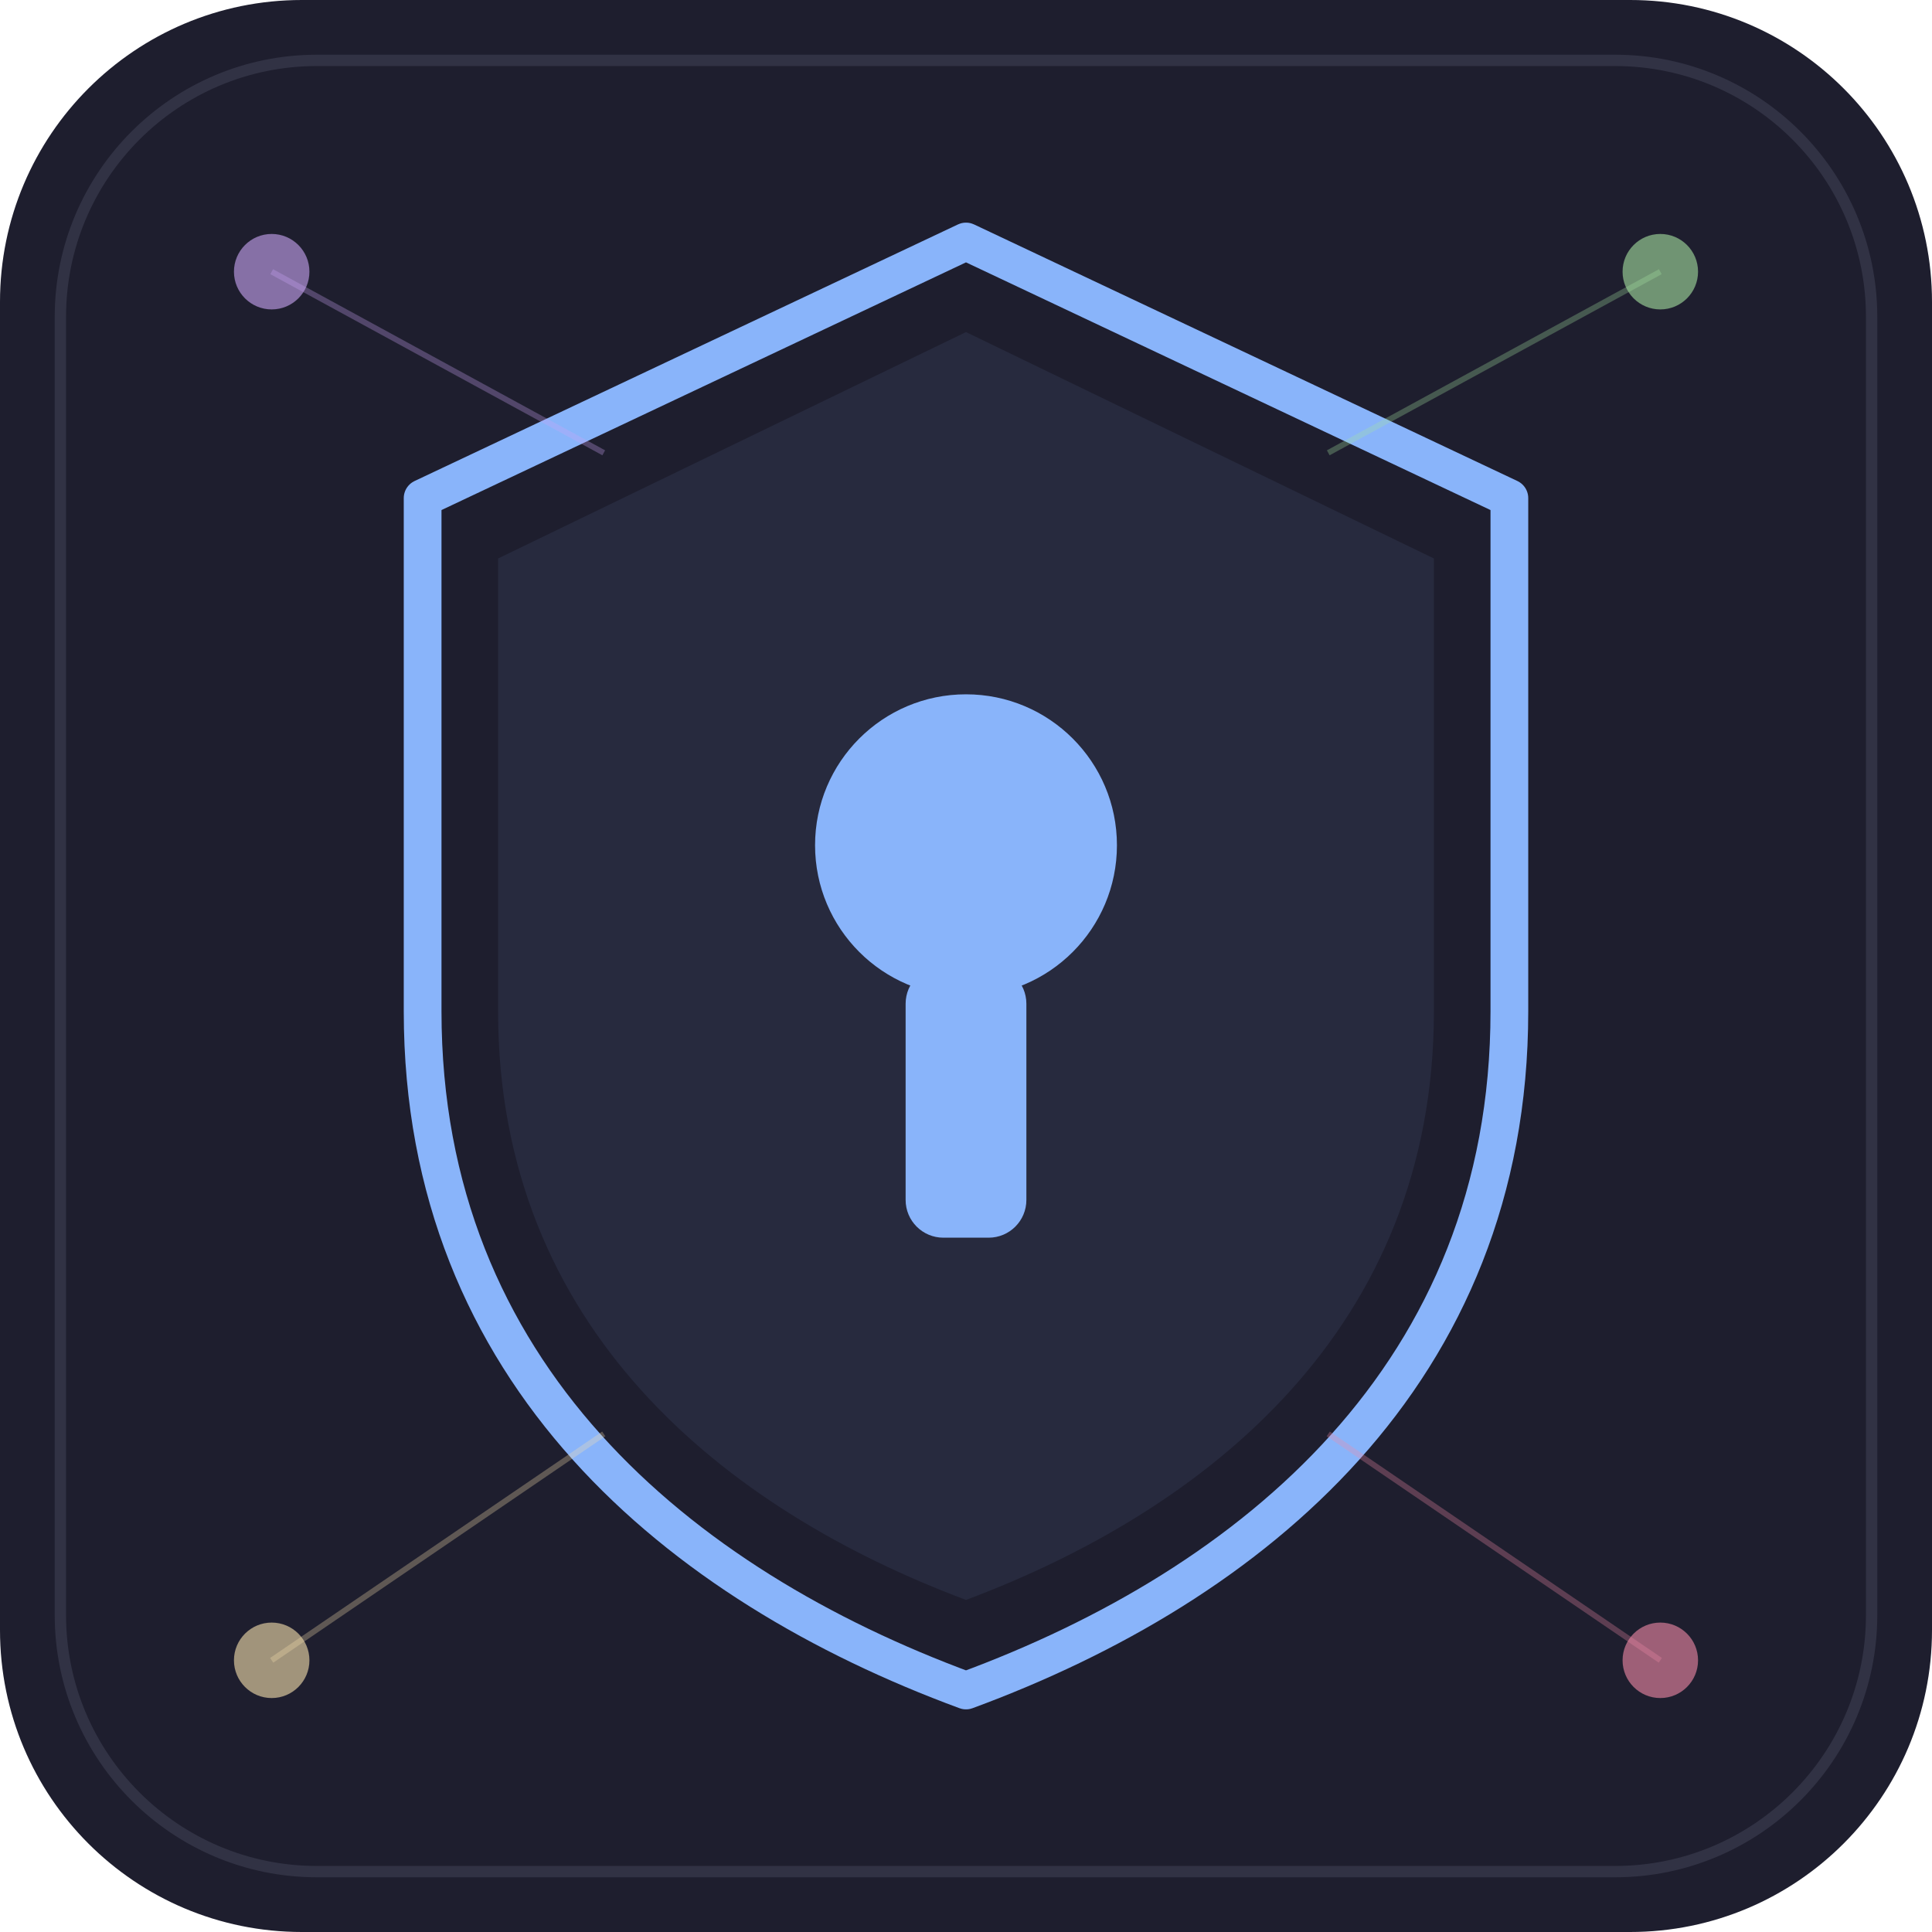
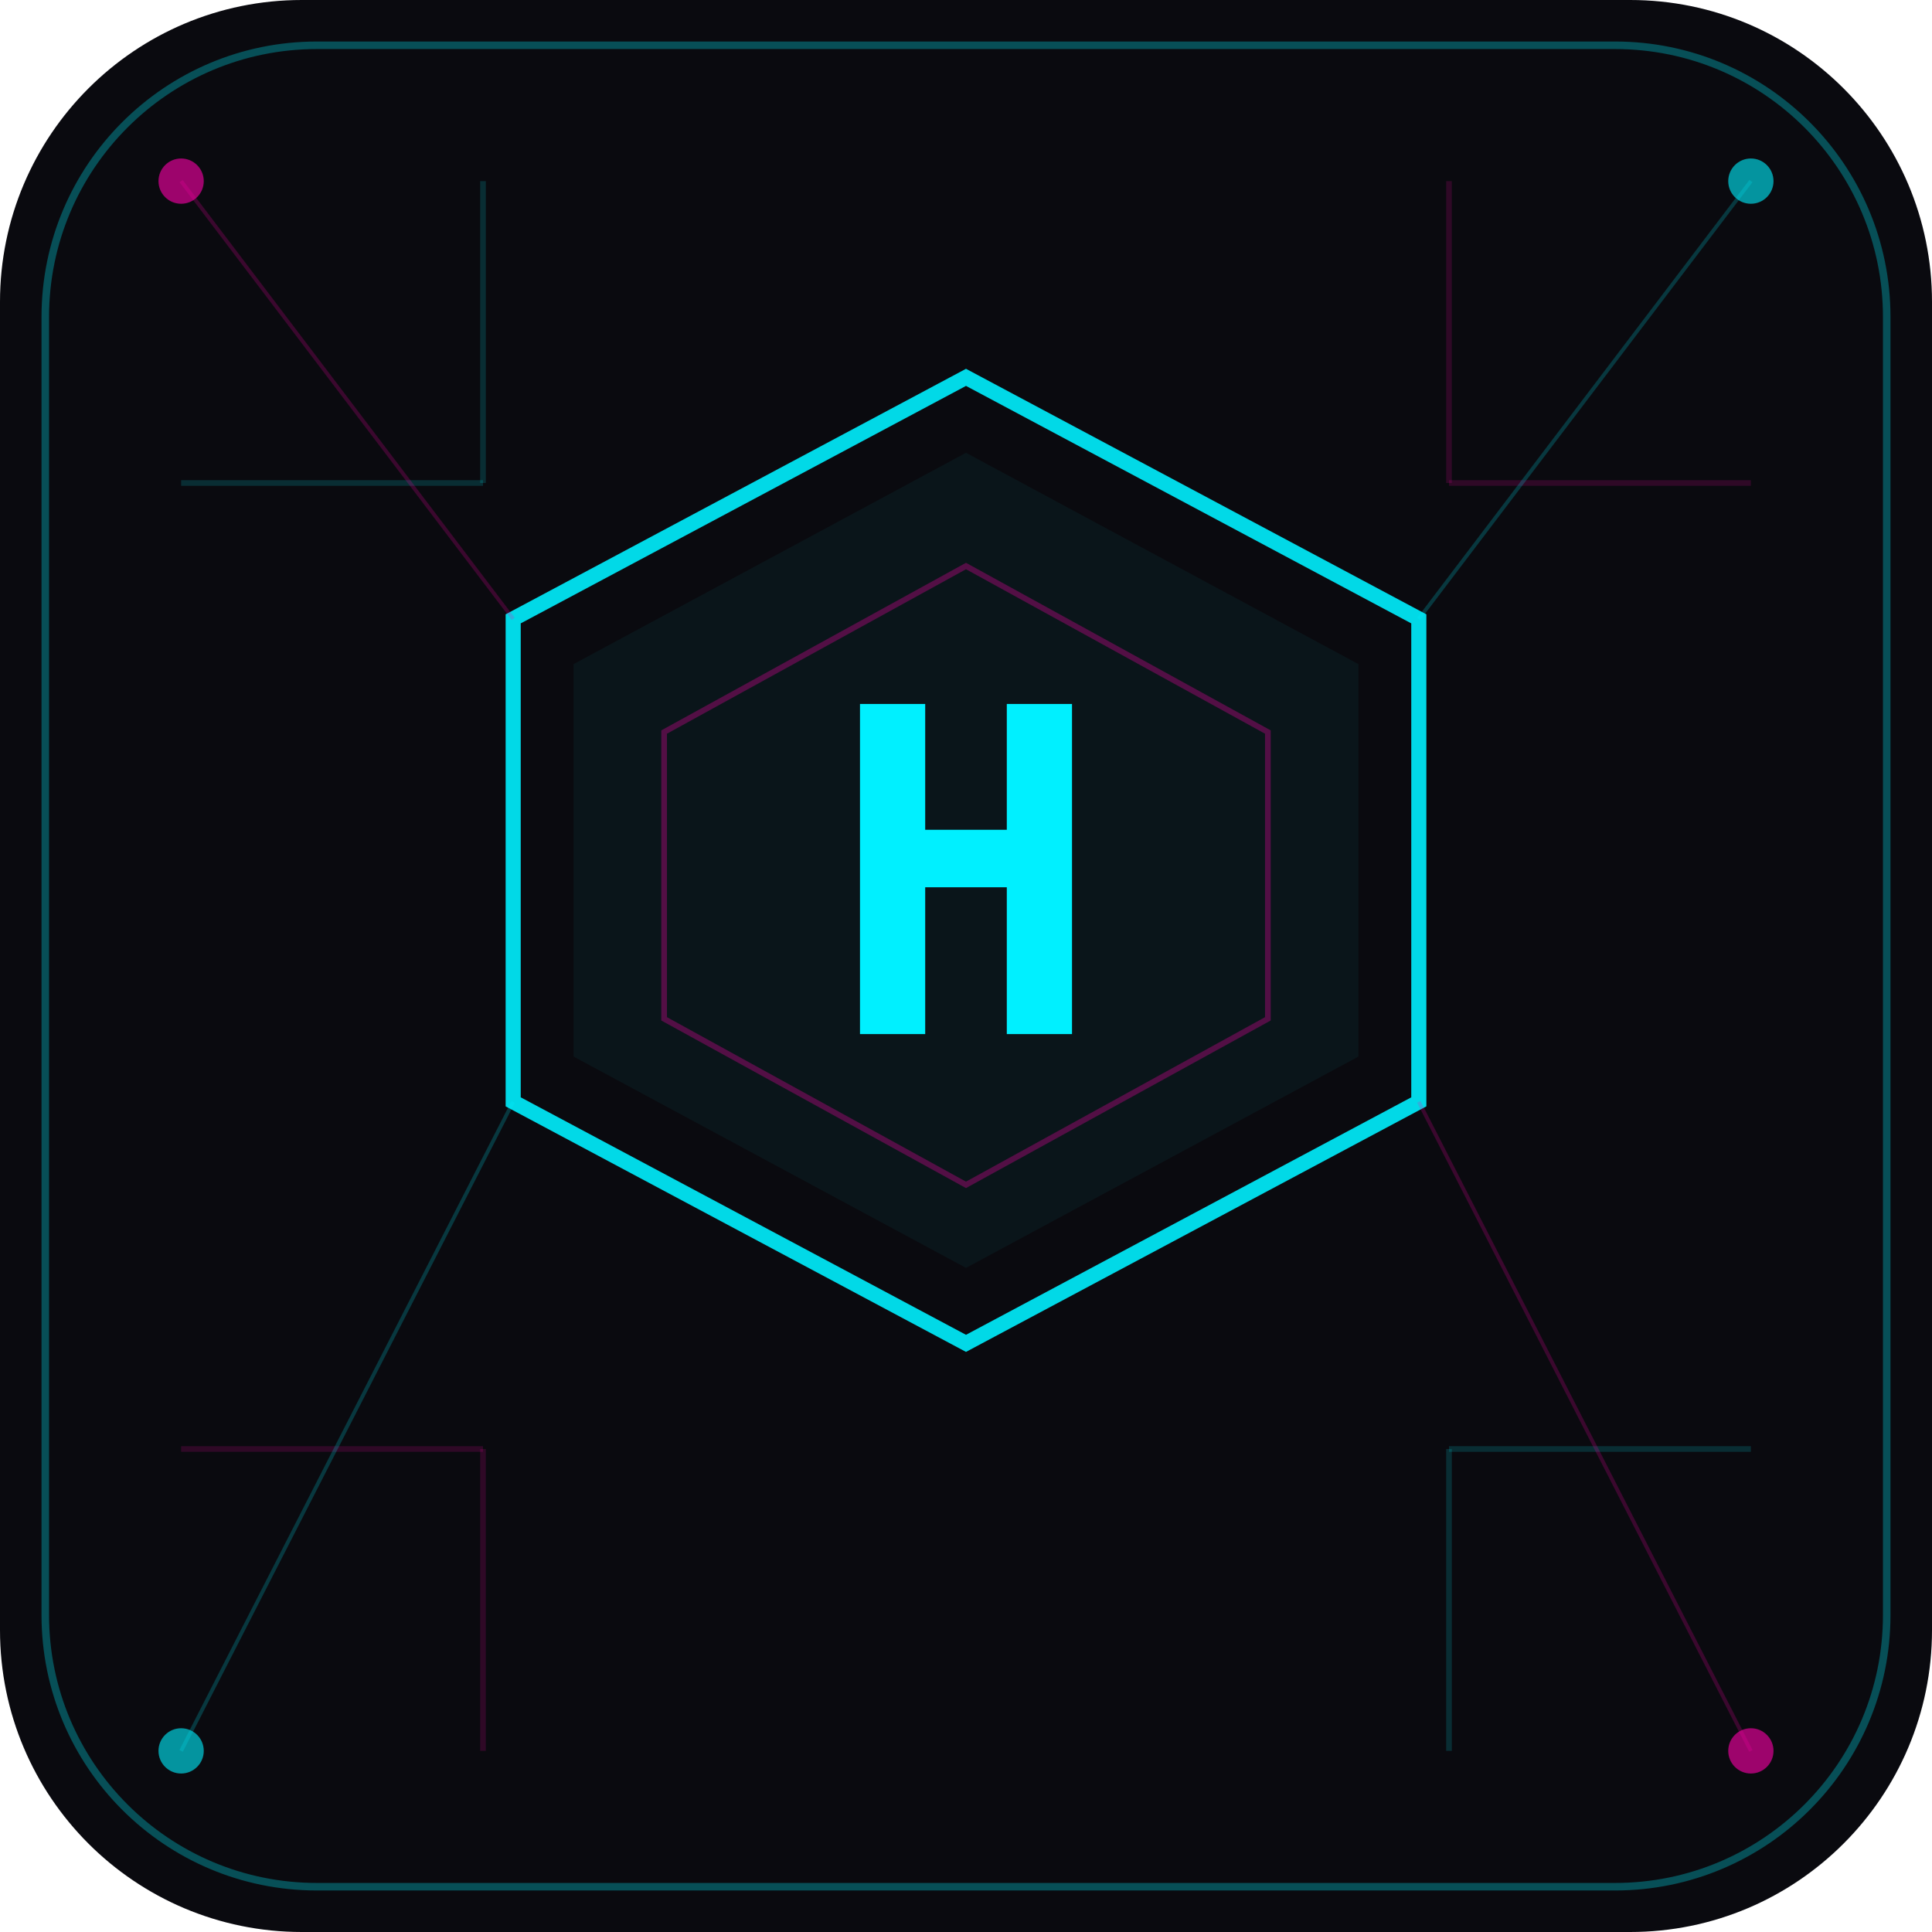
<svg xmlns="http://www.w3.org/2000/svg" viewBox="0 0 512 512" width="512" height="512">
-   <rect width="512" height="512" rx="80" fill="#1e1e2e" />
-   <rect x="16" y="16" width="480" height="480" rx="68" fill="none" stroke="#313244" stroke-width="3" />
-   <path d="M256 64 L400 132 V268 C400 364 332 420 256 448 C180 420 112 364 112 268 V132 Z" fill="none" stroke="#89b4fa" stroke-width="10" stroke-linejoin="round" />
-   <path d="M256 88 L380 148 V268 C380 352 320 400 256 424 C192 400 132 352 132 268 V148 Z" fill="#89b4fa" opacity="0.08" />
-   <circle cx="256" cy="224" r="40" fill="#89b4fa" />
-   <rect x="240" y="256" width="32" height="72" rx="10" fill="#89b4fa" />
-   <circle cx="72" cy="72" r="10" fill="#cba6f7" opacity="0.6" />
-   <circle cx="440" cy="72" r="10" fill="#a6e3a1" opacity="0.6" />
-   <circle cx="72" cy="440" r="10" fill="#f9e2af" opacity="0.6" />
-   <circle cx="440" cy="440" r="10" fill="#f38ba8" opacity="0.6" />
-   <line x1="72" y1="72" x2="160" y2="120" stroke="#cba6f7" stroke-width="1.5" opacity="0.3" />
-   <line x1="440" y1="72" x2="352" y2="120" stroke="#a6e3a1" stroke-width="1.5" opacity="0.3" />
-   <line x1="72" y1="440" x2="160" y2="380" stroke="#f9e2af" stroke-width="1.5" opacity="0.3" />
-   <line x1="440" y1="440" x2="352" y2="380" stroke="#f38ba8" stroke-width="1.5" opacity="0.3" />
+   <rect width="512" height="512" rx="80" fill="#0a0a0f" />
+   <rect x="12" y="12" width="488" height="488" rx="72" fill="none" stroke="#00f0ff" stroke-width="2" opacity="0.3" />
+   <line x1="48" y1="128" x2="128" y2="128" stroke="#00f0ff" stroke-width="1.5" opacity="0.15" />
+   <line x1="128" y1="48" x2="128" y2="128" stroke="#00f0ff" stroke-width="1.5" opacity="0.15" />
+   <line x1="384" y1="128" x2="464" y2="128" stroke="#ff00aa" stroke-width="1.5" opacity="0.15" />
+   <line x1="384" y1="48" x2="384" y2="128" stroke="#ff00aa" stroke-width="1.5" opacity="0.15" />
+   <line x1="48" y1="384" x2="128" y2="384" stroke="#ff00aa" stroke-width="1.5" opacity="0.15" />
+   <line x1="128" y1="384" x2="128" y2="464" stroke="#ff00aa" stroke-width="1.5" opacity="0.15" />
+   <line x1="384" y1="384" x2="464" y2="384" stroke="#00f0ff" stroke-width="1.5" opacity="0.15" />
+   <line x1="384" y1="384" x2="384" y2="464" stroke="#00f0ff" stroke-width="1.5" opacity="0.15" />
+   <polygon points="256,100 376,164 376,292 256,356 136,292 136,164" fill="none" stroke="#00f0ff" stroke-width="4" opacity="0.9" />
+   <polygon points="256,120 360,176 360,280 256,336 152,280 152,176" fill="#00f0ff" opacity="0.05" />
+   <polygon points="256,150 336,194 336,270 256,314 176,270 176,194" fill="none" stroke="#ff00aa" stroke-width="1.5" opacity="0.3" />
+   <text x="256" y="240" font-family="monospace" font-size="120" font-weight="bold" fill="#00f0ff" text-anchor="middle" dominant-baseline="middle">H</text>
+   <circle cx="48" cy="48" r="6" fill="#ff00aa" opacity="0.6" />
+   <circle cx="464" cy="48" r="6" fill="#00f0ff" opacity="0.6" />
+   <circle cx="48" cy="464" r="6" fill="#00f0ff" opacity="0.6" />
+   <circle cx="464" cy="464" r="6" fill="#ff00aa" opacity="0.6" />
+   <line x1="48" y1="48" x2="136" y2="164" stroke="#ff00aa" stroke-width="1" opacity="0.2" />
+   <line x1="464" y1="48" x2="376" y2="164" stroke="#00f0ff" stroke-width="1" opacity="0.2" />
+   <line x1="48" y1="464" x2="136" y2="292" stroke="#00f0ff" stroke-width="1" opacity="0.2" />
+   <line x1="464" y1="464" x2="376" y2="292" stroke="#ff00aa" stroke-width="1" opacity="0.2" />
</svg>
